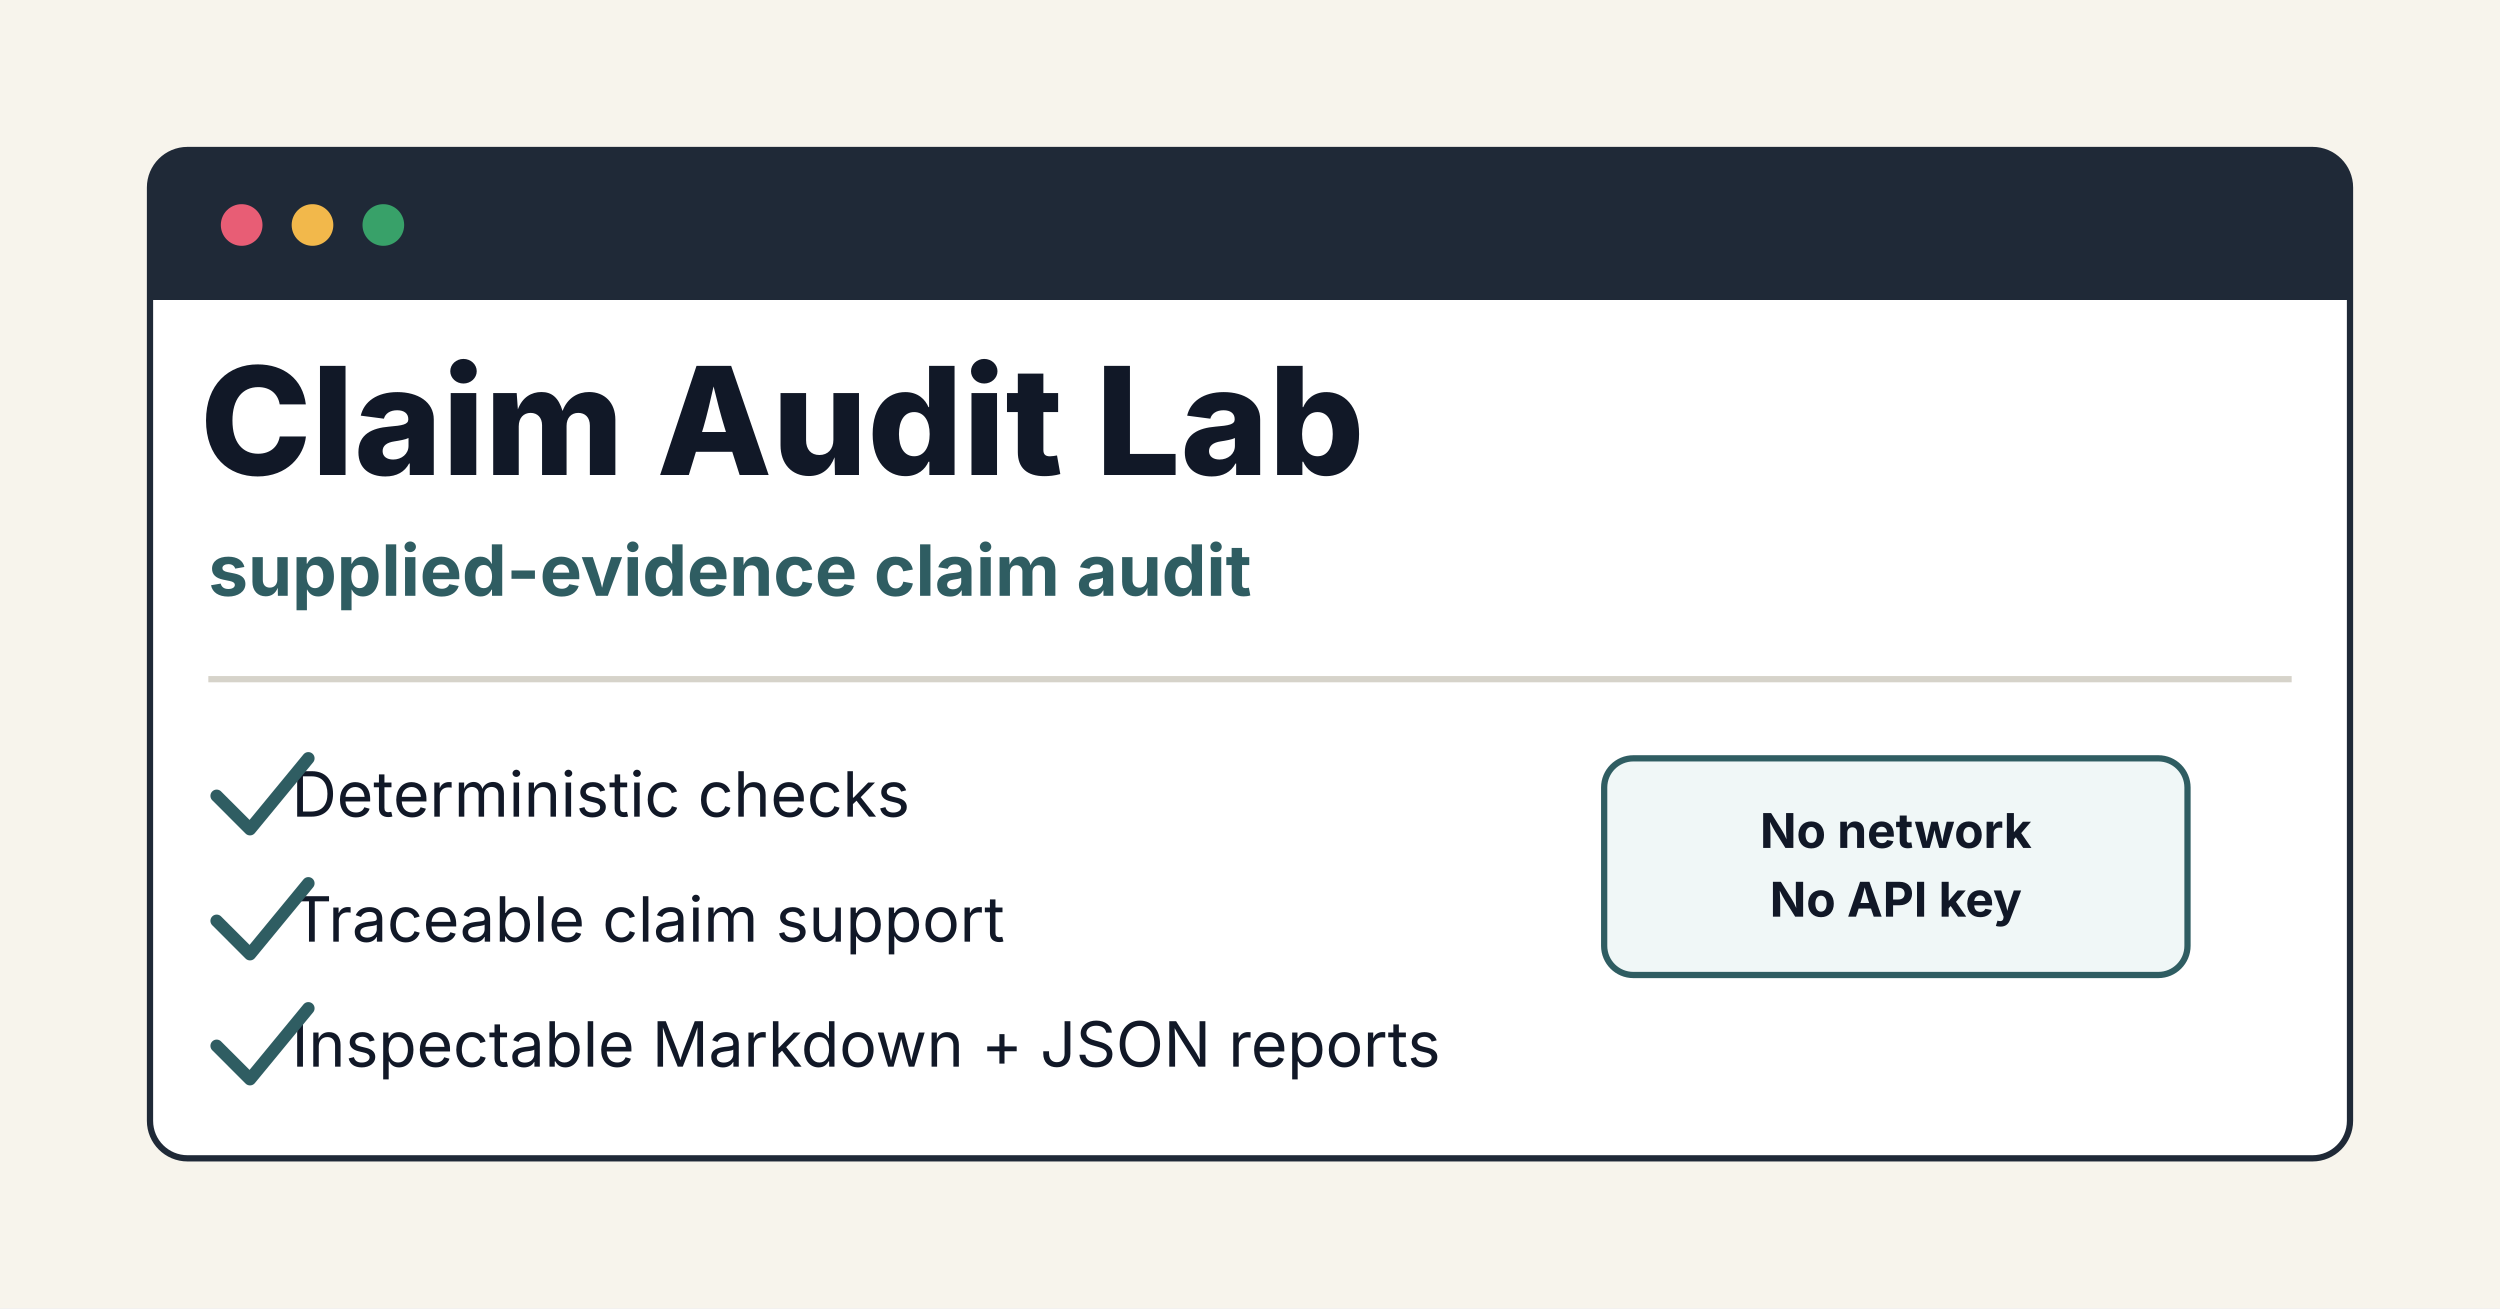
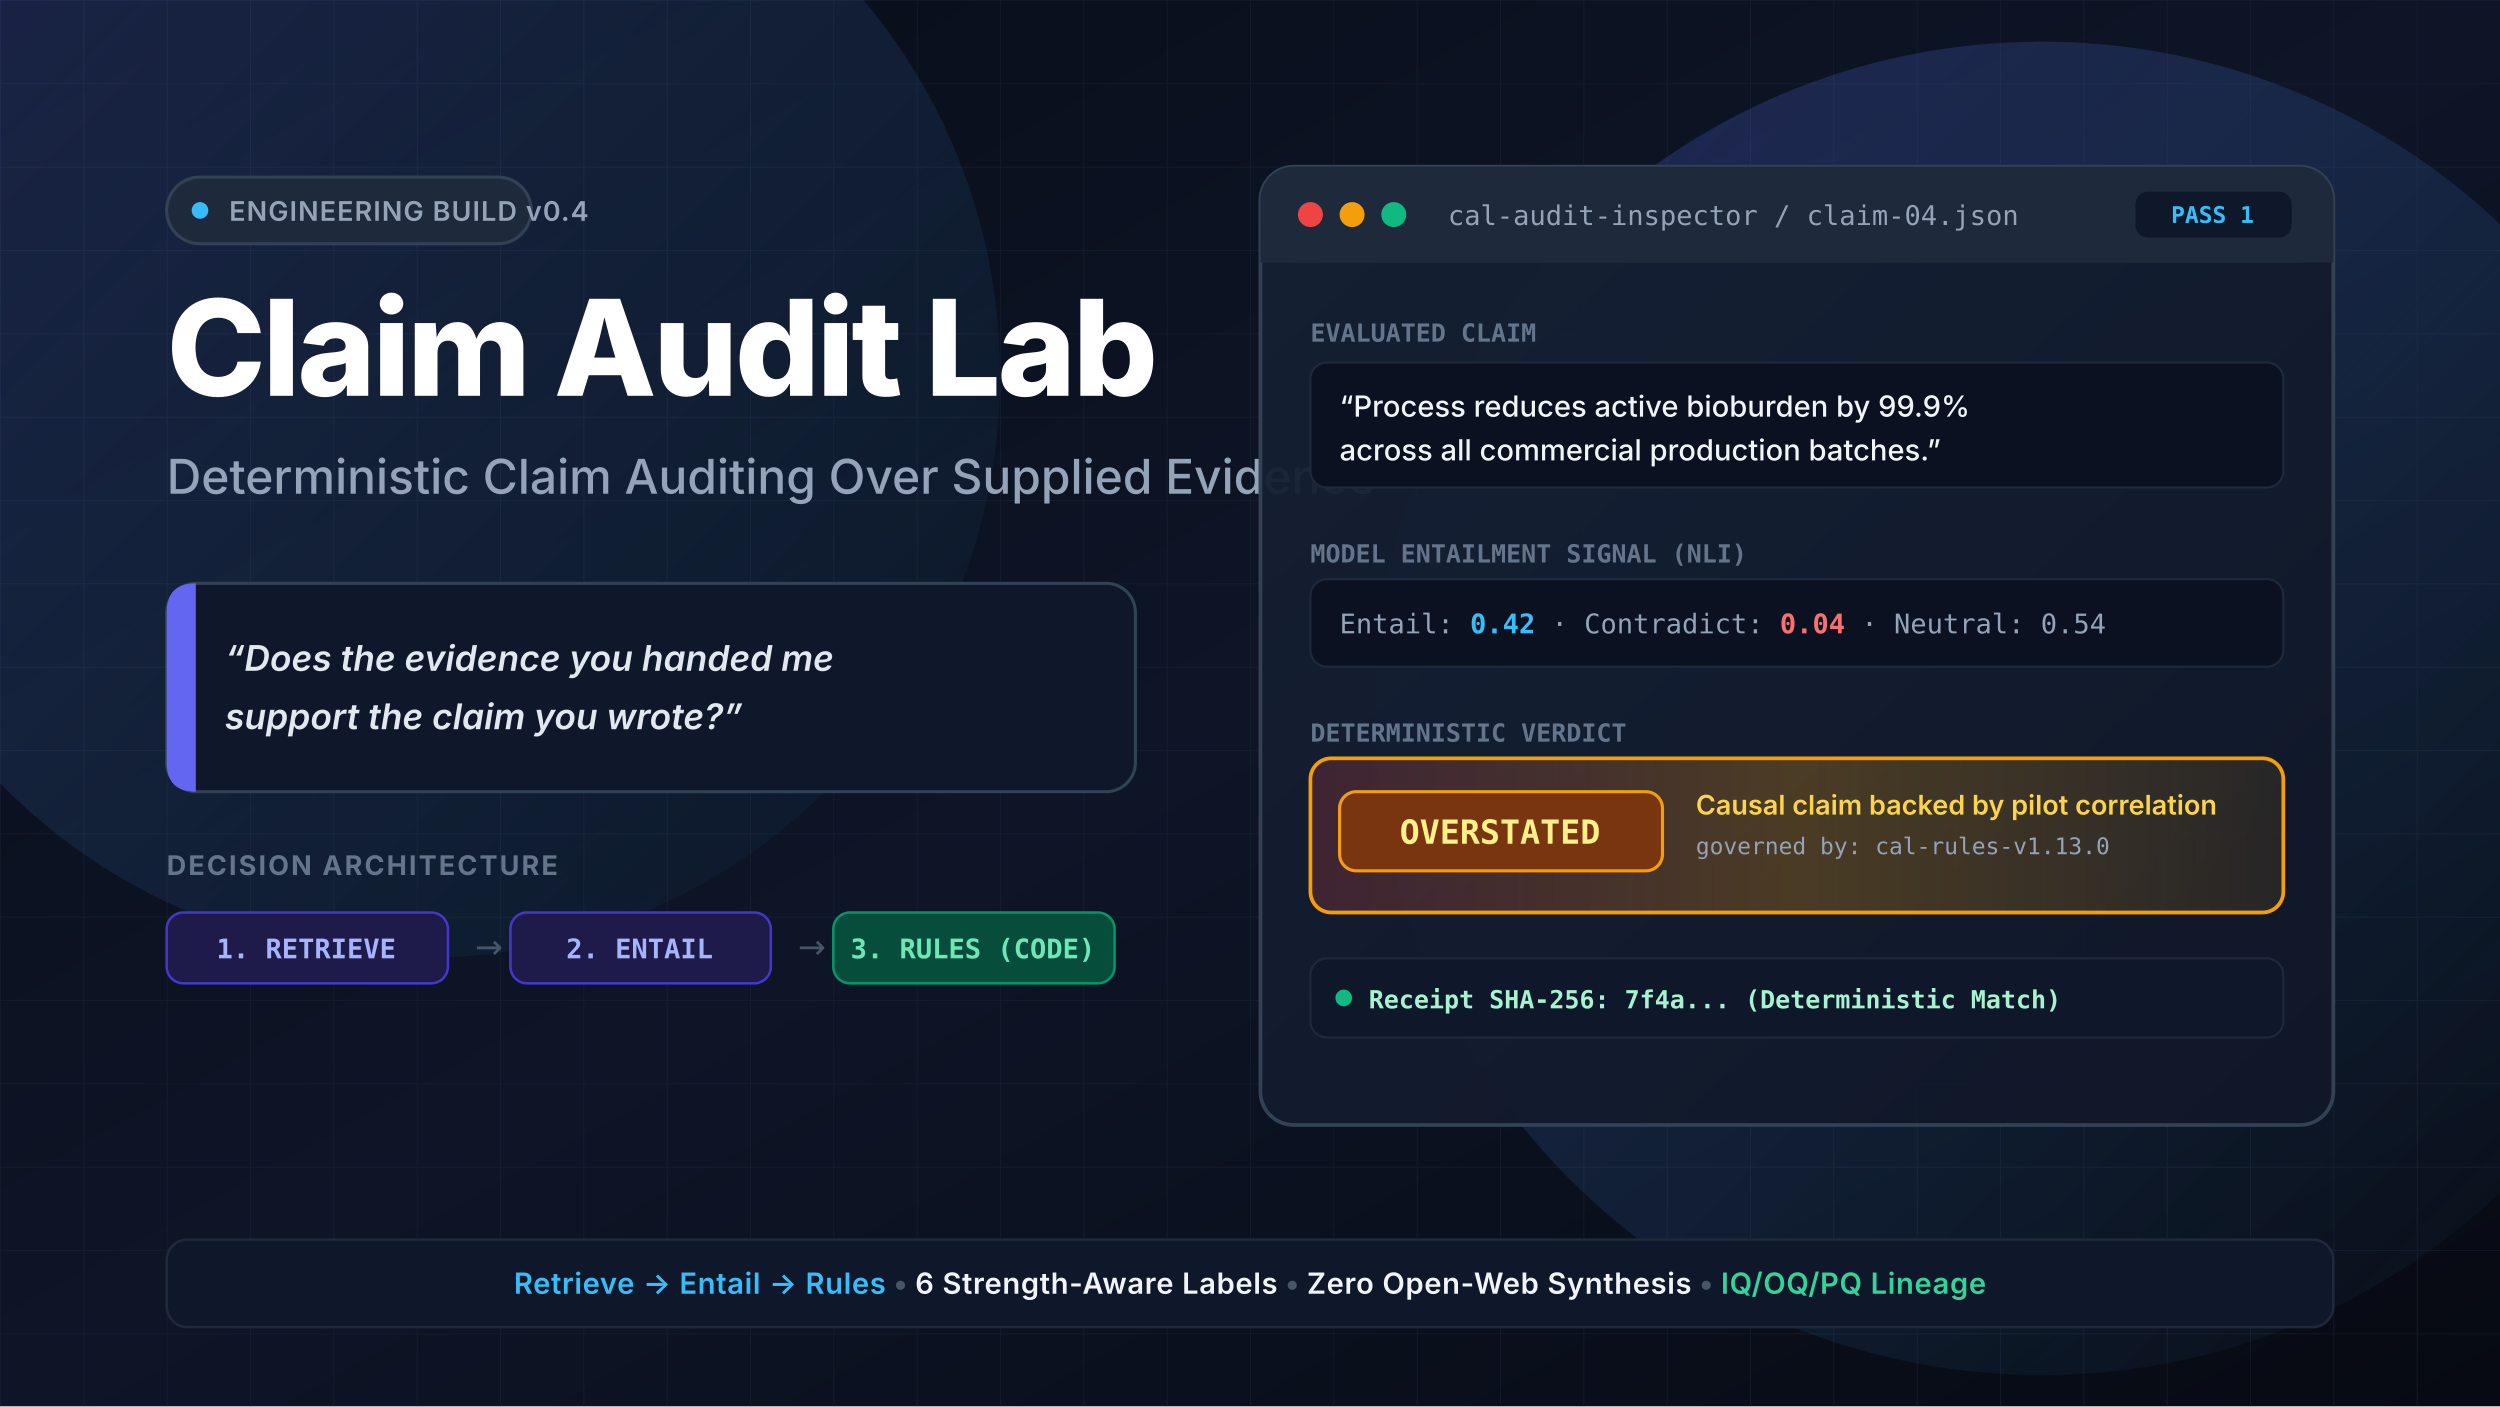
- <svg xmlns="http://www.w3.org/2000/svg" width="1200" height="628" viewBox="0 0 1200 628" role="img" aria-labelledby="title desc">
-   <rect width="1200" height="628" fill="#f7f4ec" />
-   <rect x="72" y="72" width="1056" height="484" rx="18" fill="#ffffff" stroke="#1f2937" stroke-width="3" />
-   <rect x="72" y="72" width="1056" height="72" rx="18" fill="#1f2937" />
-   <rect x="72" y="120" width="1056" height="24" fill="#1f2937" />
-   <circle cx="116" cy="108" r="10" fill="#e85d75" />
-   <circle cx="150" cy="108" r="10" fill="#f2b84b" />
-   <circle cx="184" cy="108" r="10" fill="#38a169" />
-   <text x="96" y="228" fill="#111827" font-family="Inter, Segoe UI, Arial, sans-serif" font-size="72" font-weight="800" letter-spacing="0">Claim Audit Lab</text>
-   <text x="100" y="286" fill="#2f5d62" font-family="Inter, Segoe UI, Arial, sans-serif" font-size="34" font-weight="700" letter-spacing="0">supplied-evidence claim audit</text>
-   <line x1="100" y1="326" x2="1100" y2="326" stroke="#d6d3ca" stroke-width="3" />
-   <g font-family="Inter, Segoe UI, Arial, sans-serif" font-size="30" fill="#111827">
-     <text x="140" y="392">Deterministic checks</text>
-     <text x="140" y="452">Traceable claim support</text>
-     <text x="140" y="512">Inspectable Markdown + JSON reports</text>
+ <svg xmlns="http://www.w3.org/2000/svg" width="1200" height="675" viewBox="0 0 1200 675" role="img" aria-labelledby="title desc">
+   <defs>
+     <linearGradient id="bgGrad" x1="0%" y1="0%" x2="100%" y2="100%">
+       <stop offset="0%" stop-color="#080c16" />
+       <stop offset="50%" stop-color="#0d1527" />
+       <stop offset="100%" stop-color="#070a12" />
+     </linearGradient>
+     <linearGradient id="cardGrad" x1="0%" y1="0%" x2="100%" y2="100%">
+       <stop offset="0%" stop-color="#152033" stop-opacity="0.95" />
+       <stop offset="100%" stop-color="#0f1728" stop-opacity="0.95" />
+     </linearGradient>
+     <linearGradient id="glowIndigo" x1="0%" y1="0%" x2="100%" y2="100%">
+       <stop offset="0%" stop-color="#6366f1" stop-opacity="0.25" />
+       <stop offset="100%" stop-color="#38bdf8" stop-opacity="0" />
+     </linearGradient>
+     <linearGradient id="overstatedBadge" x1="0%" y1="0%" x2="100%" y2="0%">
+       <stop offset="0%" stop-color="#ef4444" stop-opacity="0.2" />
+       <stop offset="50%" stop-color="#f59e0b" stop-opacity="0.25" />
+       <stop offset="100%" stop-color="#f59e0b" stop-opacity="0.1" />
+     </linearGradient>
+     <pattern id="grid" width="40" height="40" patternUnits="userSpaceOnUse">
+       <path d="M 40 0 L 0 0 0 40" fill="none" stroke="#1e293b" stroke-width="0.75" stroke-opacity="0.5" />
+     </pattern>
+     <filter id="glow" x="-20%" y="-20%" width="140%" height="140%">
+       <feGaussianBlur stdDeviation="12" result="blur" />
+       <feComposite in="SourceGraphic" in2="blur" operator="over" />
+     </filter>
+   </defs>
+   <rect width="1200" height="675" fill="url(#bgGrad)" />
+   <rect width="1200" height="675" fill="url(#grid)" />
+   <circle cx="200" cy="180" r="280" fill="url(#glowIndigo)" />
+   <circle cx="980" cy="340" r="320" fill="url(#glowIndigo)" />
+   <g transform="translate(80, 85)">
+     <rect x="0" y="0" width="175" height="32" rx="16" fill="#1e293b" stroke="#334155" stroke-width="1.5" />
+     <circle cx="16" cy="16" r="4" fill="#38bdf8" />
+     <text x="30" y="21" fill="#94a3b8" font-family="-apple-system, BlinkMacSystemFont, 'Segoe UI', Inter, sans-serif" font-size="13" font-weight="600" letter-spacing="0.5">ENGINEERING BUILD v0.4</text>
+     <text x="0" y="105" fill="#ffffff" font-family="-apple-system, BlinkMacSystemFont, 'Segoe UI', Inter, sans-serif" font-size="64" font-weight="800" letter-spacing="-1.5">Claim Audit Lab</text>
+     <text x="0" y="152" fill="#94a3b8" font-family="-apple-system, BlinkMacSystemFont, 'Segoe UI', Inter, sans-serif" font-size="23" font-weight="500">Deterministic Claim Auditing Over Supplied Evidence</text>
+     <g transform="translate(0, 195)">
+       <rect x="0" y="0" width="465" height="100" rx="14" fill="#0f172a" stroke="#334155" stroke-width="1.5" />
+       <path d="M 0 14 Q 0 0 14 0 L 14 100 Q 0 100 0 86 Z" fill="#6366f1" />
+       <text x="28" y="42" fill="#e2e8f0" font-family="-apple-system, BlinkMacSystemFont, 'Segoe UI', Inter, sans-serif" font-size="17" font-weight="600" font-style="italic">“Does the evidence you handed me</text>
+       <text x="28" y="70" fill="#e2e8f0" font-family="-apple-system, BlinkMacSystemFont, 'Segoe UI', Inter, sans-serif" font-size="17" font-weight="600" font-style="italic">support the claim you wrote?”</text>
+     </g>
+     <g transform="translate(0, 335)">
+       <text x="0" y="0" fill="#64748b" font-family="-apple-system, BlinkMacSystemFont, 'Segoe UI', Inter, sans-serif" font-size="13" font-weight="700" letter-spacing="1">DECISION ARCHITECTURE</text>
+       <g transform="translate(0, 18)">
+         <rect x="0" y="0" width="135" height="34" rx="8" fill="#1e1b4b" stroke="#4338ca" stroke-width="1.2" />
+         <text x="67" y="22" text-anchor="middle" fill="#a5b4fc" font-family="ui-monospace, monospace" font-size="13" font-weight="600">1. RETRIEVE</text>
+         <text x="148" y="22" fill="#475569" font-family="sans-serif" font-size="16">→</text>
+         <rect x="165" y="0" width="125" height="34" rx="8" fill="#1e1b4b" stroke="#4338ca" stroke-width="1.2" />
+         <text x="227" y="22" text-anchor="middle" fill="#a5b4fc" font-family="ui-monospace, monospace" font-size="13" font-weight="600">2. ENTAIL</text>
+         <text x="303" y="22" fill="#475569" font-family="sans-serif" font-size="16">→</text>
+         <rect x="320" y="0" width="135" height="34" rx="8" fill="#064e3b" stroke="#059669" stroke-width="1.2" />
+         <text x="387" y="22" text-anchor="middle" fill="#6ee7b7" font-family="ui-monospace, monospace" font-size="13" font-weight="700">3. RULES (CODE)</text>
+       </g>
+     </g>
  </g>
-   <g fill="none" stroke="#2f5d62" stroke-width="6" stroke-linecap="round" stroke-linejoin="round">
-     <path d="M104 382 l16 16 l28 -34" />
-     <path d="M104 442 l16 16 l28 -34" />
-     <path d="M104 502 l16 16 l28 -34" />
+   <g transform="translate(605, 80)">
+     <rect x="0" y="0" width="515" height="460" rx="16" fill="url(#cardGrad)" stroke="#334155" stroke-width="1.8" />
+     <rect x="0" y="0" width="515" height="46" rx="16" fill="#1e293b" />
+     <rect x="0" y="32" width="515" height="14" fill="#1e293b" />
+     <circle cx="24" cy="23" r="6" fill="#ef4444" />
+     <circle cx="44" cy="23" r="6" fill="#f59e0b" />
+     <circle cx="64" cy="23" r="6" fill="#10b981" />
+     <text x="90" y="28" fill="#94a3b8" font-family="ui-monospace, monospace" font-size="13" font-weight="500">cal-audit-inspector / claim-04.json</text>
+     <rect x="420" y="12" width="75" height="22" rx="6" fill="#0f172a" />
+     <text x="457" y="27" text-anchor="middle" fill="#38bdf8" font-family="ui-monospace, monospace" font-size="11" font-weight="600">PASS 1</text>
+     <g transform="translate(24, 68)">
+       <text x="0" y="16" fill="#64748b" font-family="ui-monospace, monospace" font-size="12" font-weight="600">EVALUATED CLAIM</text>
+       <rect x="0" y="26" width="467" height="60" rx="8" fill="#0b1120" stroke="#1e293b" stroke-width="1" />
+       <text x="14" y="52" fill="#f1f5f9" font-family="-apple-system, BlinkMacSystemFont, 'Segoe UI', Inter, sans-serif" font-size="14" font-weight="500">“Process reduces active bioburden by 99.9%</text>
+       <text x="14" y="73" fill="#f1f5f9" font-family="-apple-system, BlinkMacSystemFont, 'Segoe UI', Inter, sans-serif" font-size="14" font-weight="500">across all commercial production batches.”</text>
+       <g transform="translate(0, 106)">
+         <text x="0" y="16" fill="#64748b" font-family="ui-monospace, monospace" font-size="12" font-weight="600">MODEL ENTAILMENT SIGNAL (NLI)</text>
+         <rect x="0" y="24" width="467" height="42" rx="8" fill="#0b1120" stroke="#1e293b" stroke-width="1" />
+         <text x="14" y="50" fill="#94a3b8" font-family="ui-monospace, monospace" font-size="13">Entail: <tspan fill="#38bdf8" font-weight="700">0.42</tspan> · Contradict: <tspan fill="#f87171" font-weight="700">0.04</tspan> · Neutral: <tspan fill="#94a3b8">0.54</tspan>
+         </text>
+       </g>
+       <g transform="translate(0, 192)">
+         <text x="0" y="16" fill="#64748b" font-family="ui-monospace, monospace" font-size="12" font-weight="600">DETERMINISTIC VERDICT</text>
+         <rect x="0" y="24" width="467" height="74" rx="10" fill="url(#overstatedBadge)" stroke="#f59e0b" stroke-width="1.8" />
+         <rect x="14" y="40" width="155" height="38" rx="8" fill="#78350f" stroke="#f59e0b" stroke-width="1.5" />
+         <text x="91" y="65" text-anchor="middle" fill="#fef08a" font-family="ui-monospace, monospace" font-size="16" font-weight="800">OVERSTATED</text>
+         <text x="185" y="51" fill="#fcd34d" font-family="-apple-system, BlinkMacSystemFont, 'Segoe UI', Inter, sans-serif" font-size="13" font-weight="600">Causal claim backed by pilot correlation</text>
+         <text x="185" y="70" fill="#94a3b8" font-family="ui-monospace, monospace" font-size="11">governed by: cal-rules-v1.13.0</text>
+       </g>
+       <g transform="translate(0, 312)">
+         <rect x="0" y="0" width="467" height="38" rx="8" fill="#0f172a" stroke="#1e293b" stroke-width="1" />
+         <circle cx="16" cy="19" r="4" fill="#10b981" />
+         <text x="28" y="24" fill="#a7f3d0" font-family="ui-monospace, monospace" font-size="12" font-weight="600">Receipt SHA-256: 7f4a... (Deterministic Match)</text>
+       </g>
+     </g>
  </g>
-   <g transform="translate(770 364)">
-     <rect x="0" y="0" width="280" height="104" rx="14" fill="#f0f7f7" stroke="#2f5d62" stroke-width="3" />
-     <text x="140" y="43" text-anchor="middle" fill="#111827" font-family="Inter, Segoe UI, Arial, sans-serif" font-size="23" font-weight="700" letter-spacing="0">No network</text>
-     <text x="140" y="76" text-anchor="middle" fill="#111827" font-family="Inter, Segoe UI, Arial, sans-serif" font-size="23" font-weight="700" letter-spacing="0">No API key</text>
+   <g transform="translate(80, 595)">
+     <rect x="0" y="0" width="1040" height="42" rx="10" fill="#0f172a" stroke="#1e293b" stroke-width="1.2" />
+     <text x="520" y="26" text-anchor="middle" fill="#94a3b8" font-family="-apple-system, BlinkMacSystemFont, 'Segoe UI', Inter, sans-serif" font-size="14" font-weight="600" letter-spacing="0.3">
+       <tspan fill="#38bdf8">Retrieve → Entail → Rules</tspan>
+       <tspan fill="#475569">  •  </tspan>
+       <tspan fill="#f1f5f9">6 Strength-Aware Labels</tspan>
+       <tspan fill="#475569">  •  </tspan>
+       <tspan fill="#f1f5f9">Zero Open-Web Synthesis</tspan>
+       <tspan fill="#475569">  •  </tspan>
+       <tspan fill="#34d399">IQ/OQ/PQ Lineage</tspan>
+     </text>
  </g>
</svg>
